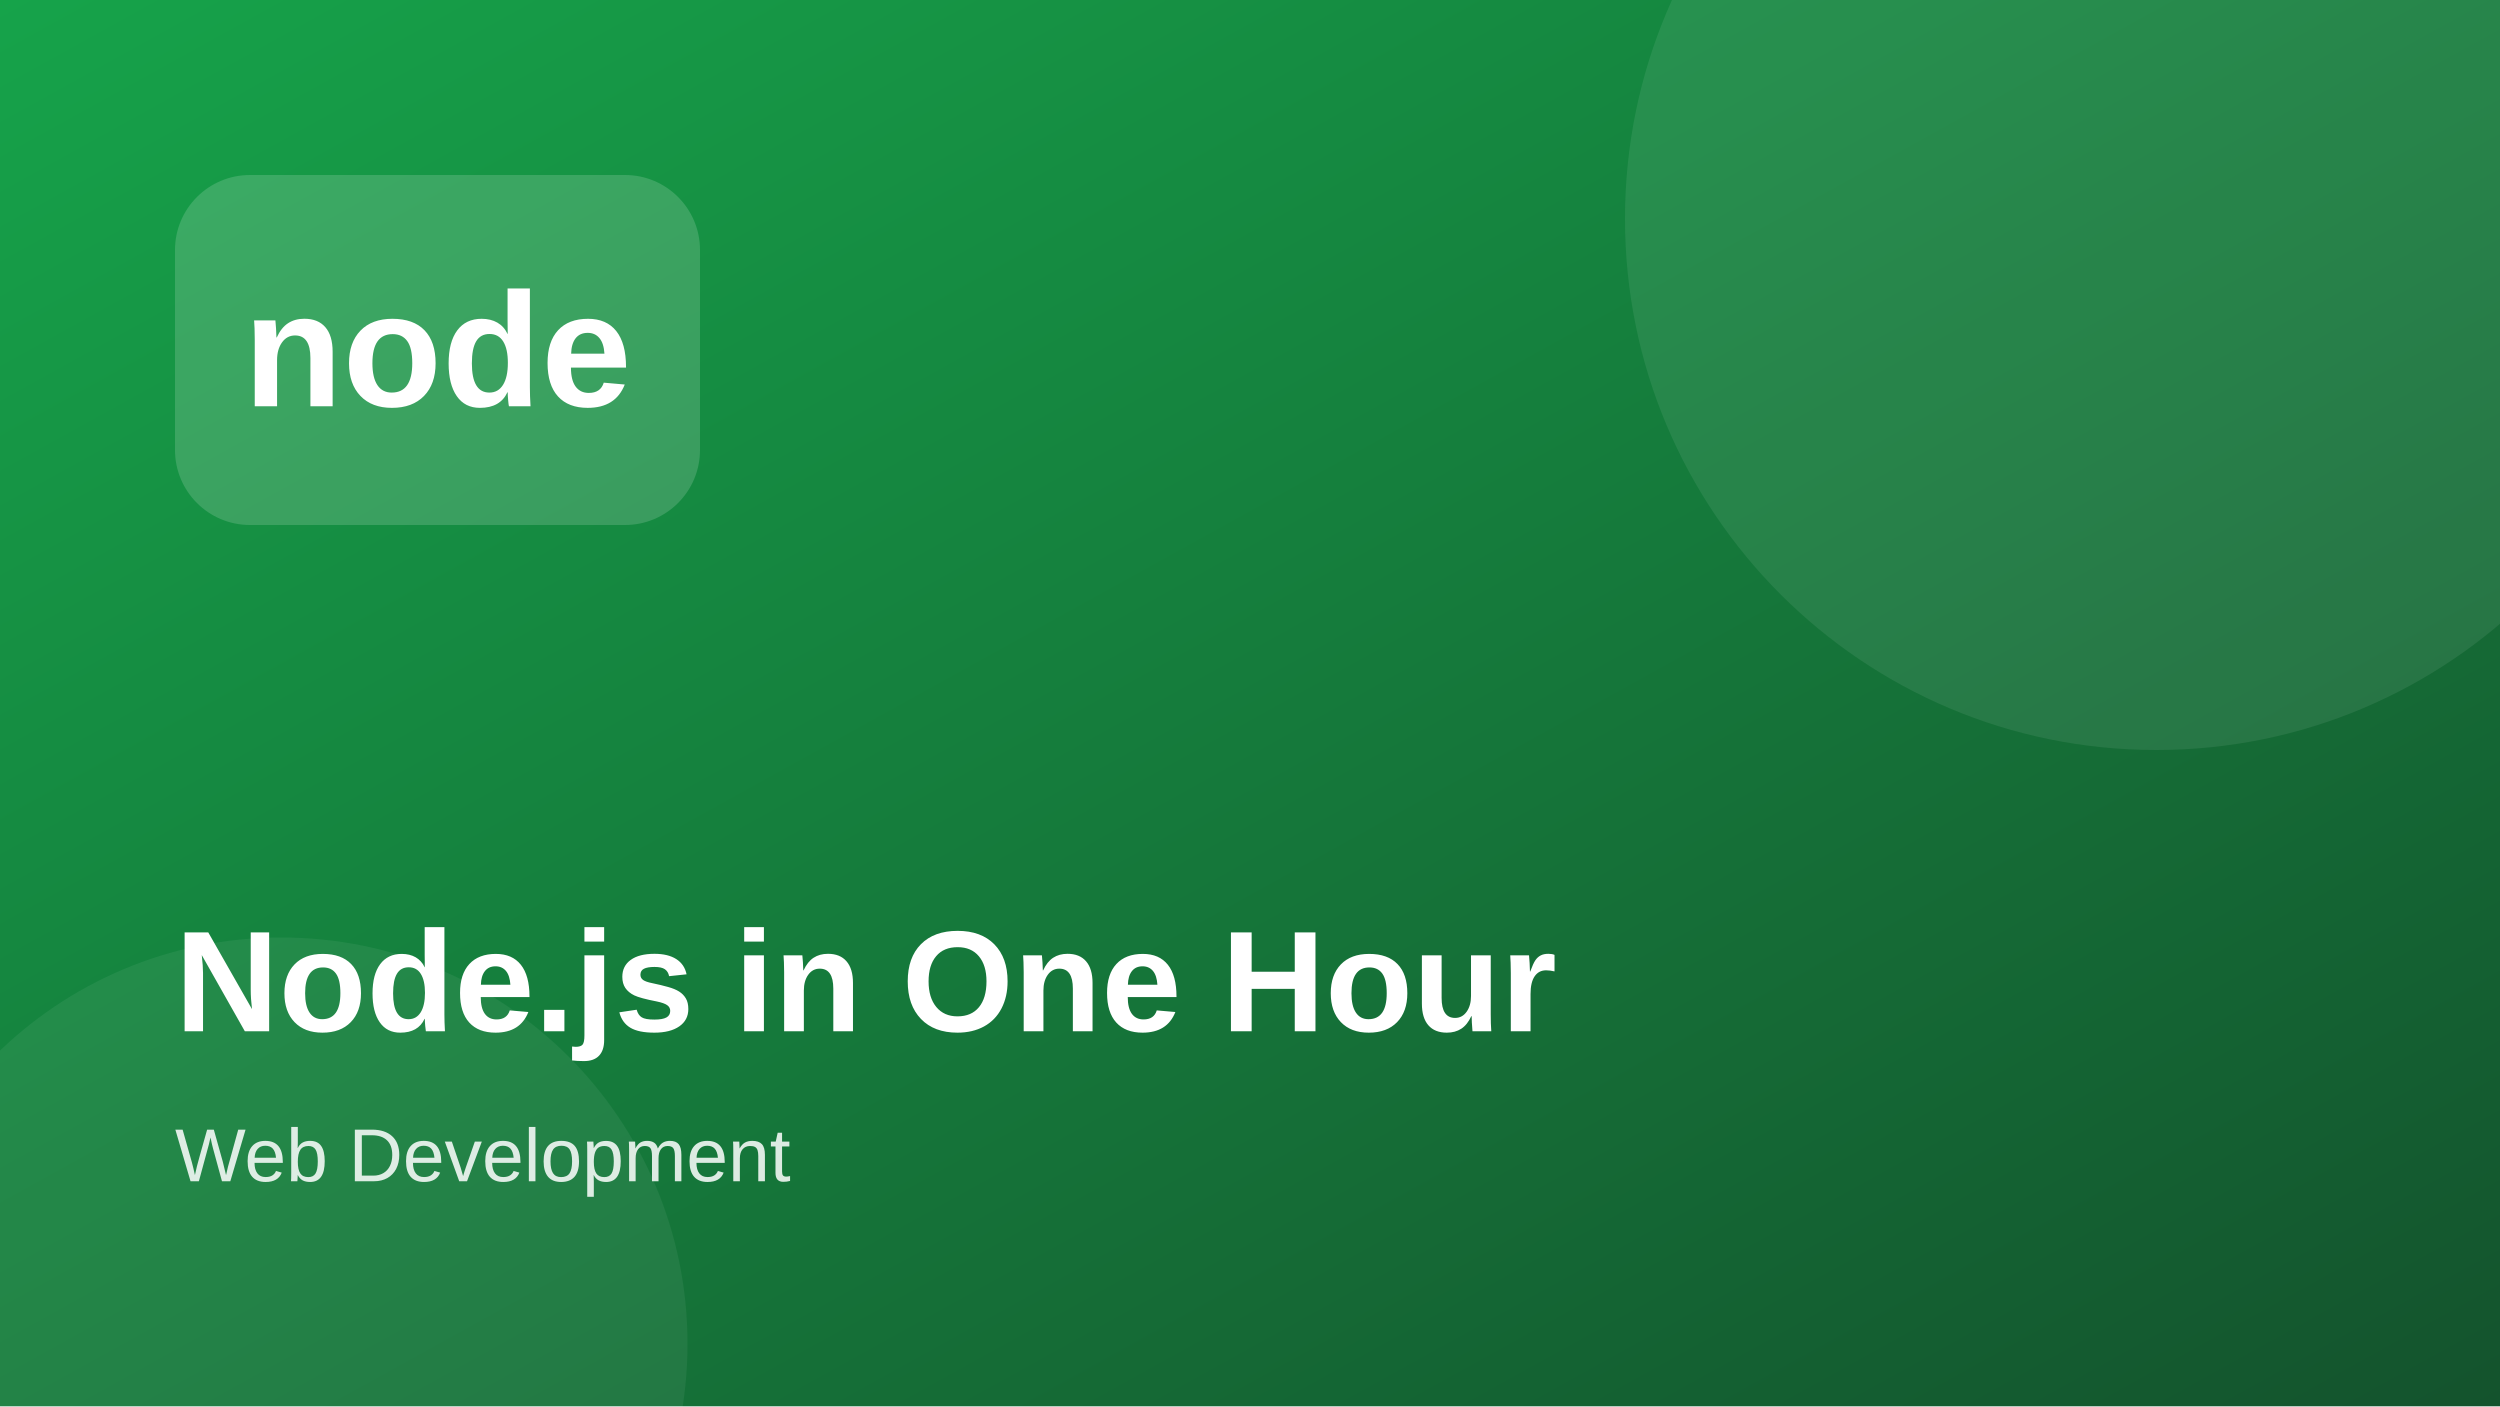
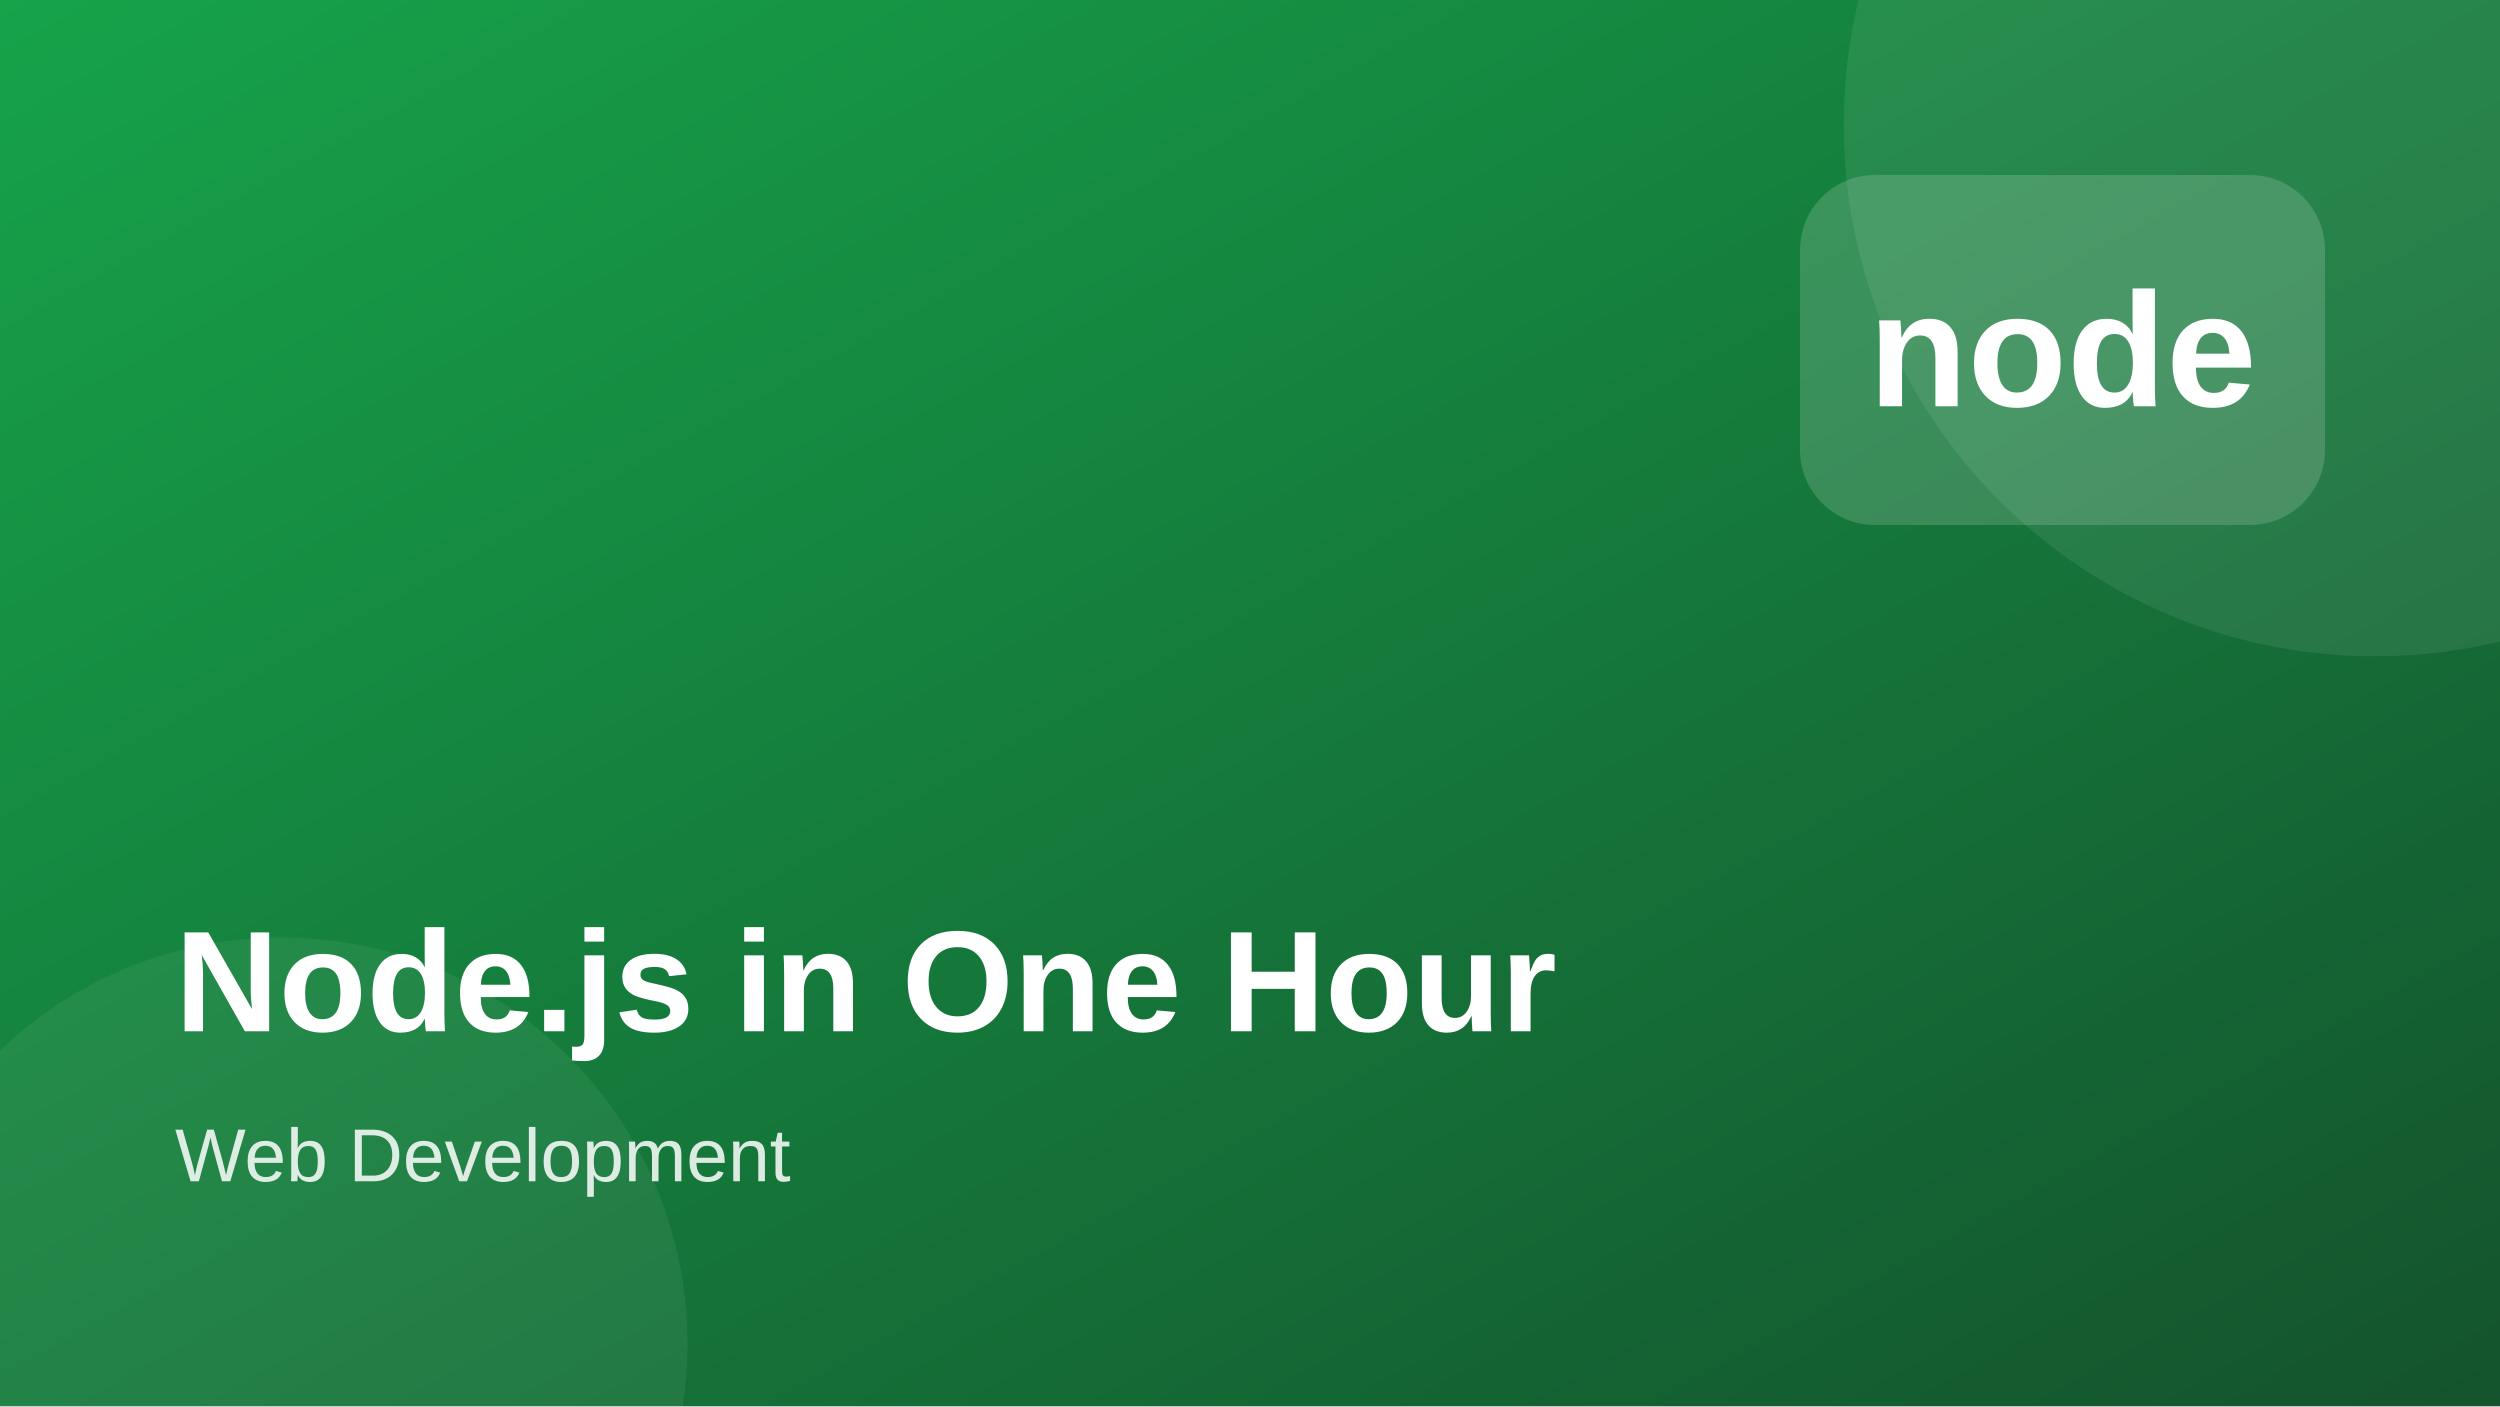
<svg xmlns="http://www.w3.org/2000/svg" width="800" height="450" viewBox="0 0 800 450">
  <defs>
    <linearGradient id="g" x1="0" y1="0" x2="1" y2="1">
      <stop offset="0" stop-color="#16A34A" />
      <stop offset="1" stop-color="#14532D" />
    </linearGradient>
  </defs>
  <rect width="800" height="450" fill="url(#g)" />
-   <circle cx="690" cy="70" r="170" fill="#ffffff" opacity="0.08" />
+   <circle cx="760" cy="40" r="170" fill="#ffffff" opacity="0.08" />
  <circle cx="90" cy="430" r="130" fill="#ffffff" opacity="0.06" />
-   <rect x="56" y="56" width="168" height="112" rx="24" fill="#ffffff" opacity="0.16" />
-   <text x="140" y="130" text-anchor="middle" font-family="Poppins, 'Segoe UI', Arial, sans-serif" font-size="52" font-weight="700" fill="#ffffff">node</text>
+   <rect x="576" y="56" width="168" height="112" rx="24" fill="#ffffff" opacity="0.16" />
+   <text x="660" y="130" text-anchor="middle" font-family="Poppins, 'Segoe UI', Arial, sans-serif" font-size="52" font-weight="700" fill="#ffffff">node</text>
  <text x="56" y="330" font-family="Poppins, 'Segoe UI', Arial, sans-serif" font-size="46" font-weight="700" fill="#ffffff">Node.js in One Hour</text>
  <text x="56" y="378" font-family="Poppins, 'Segoe UI', Arial, sans-serif" font-size="24" fill="#ffffff" opacity="0.85">Web Development</text>
</svg>
